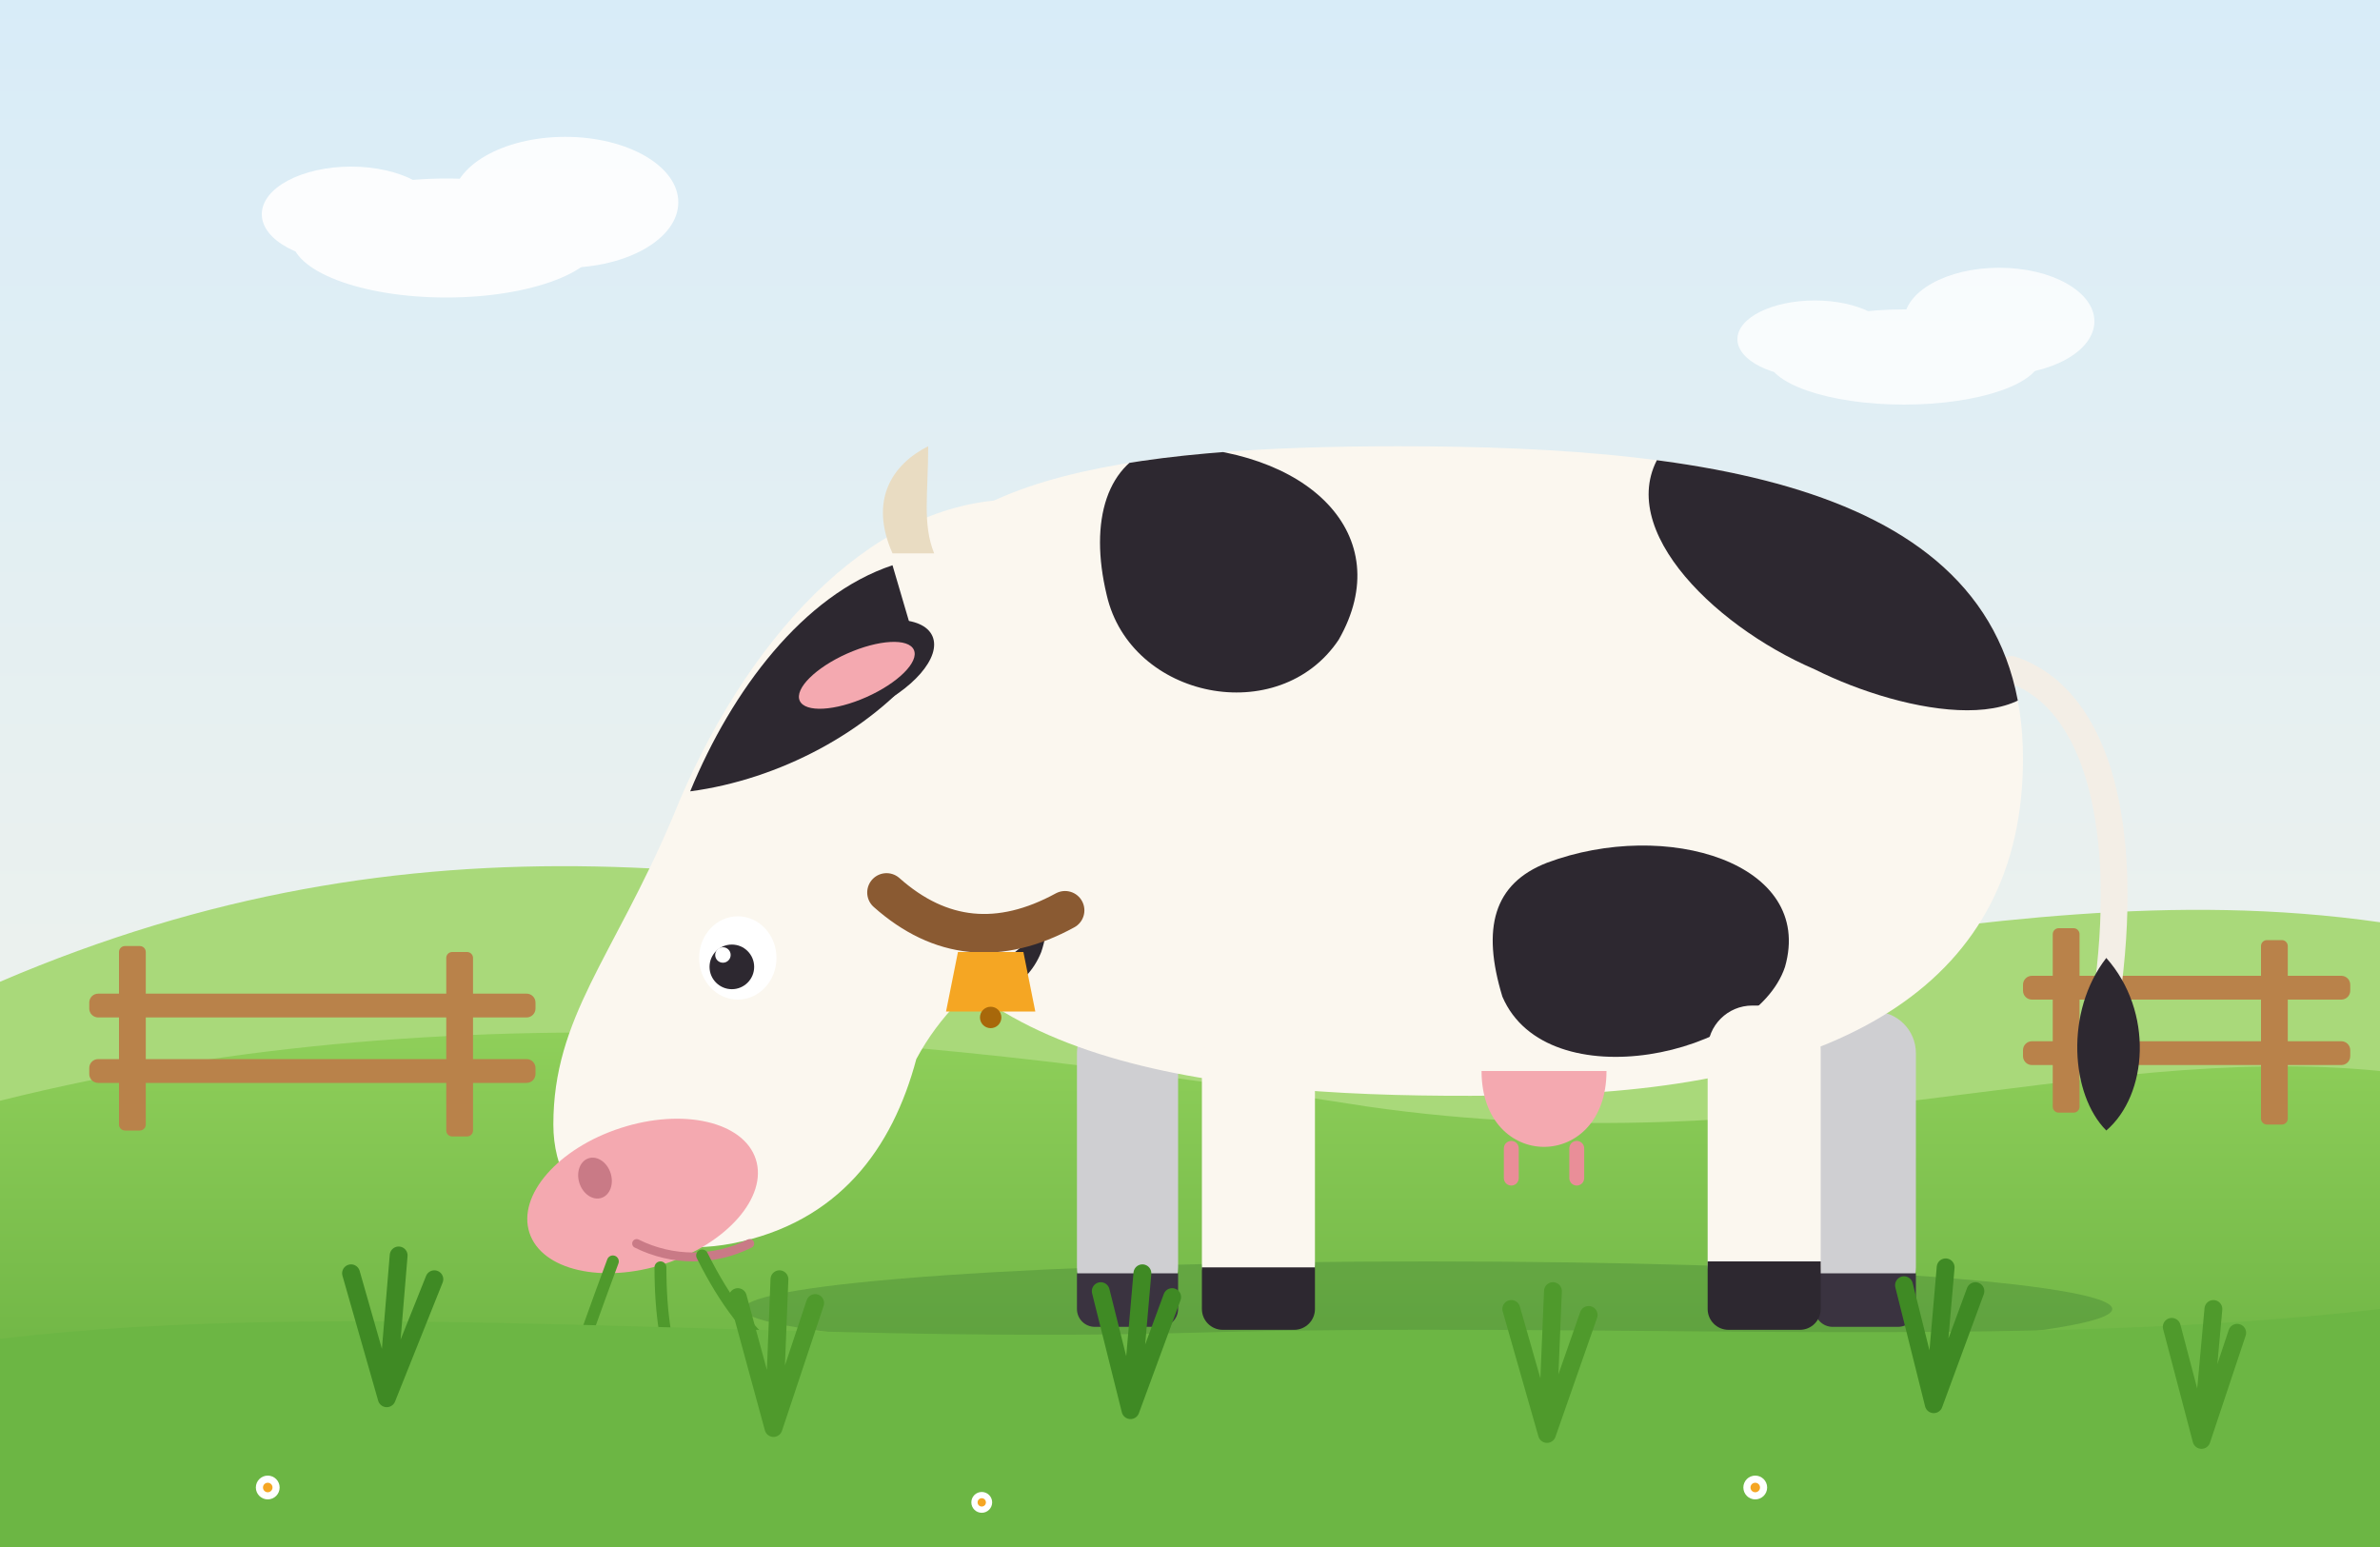
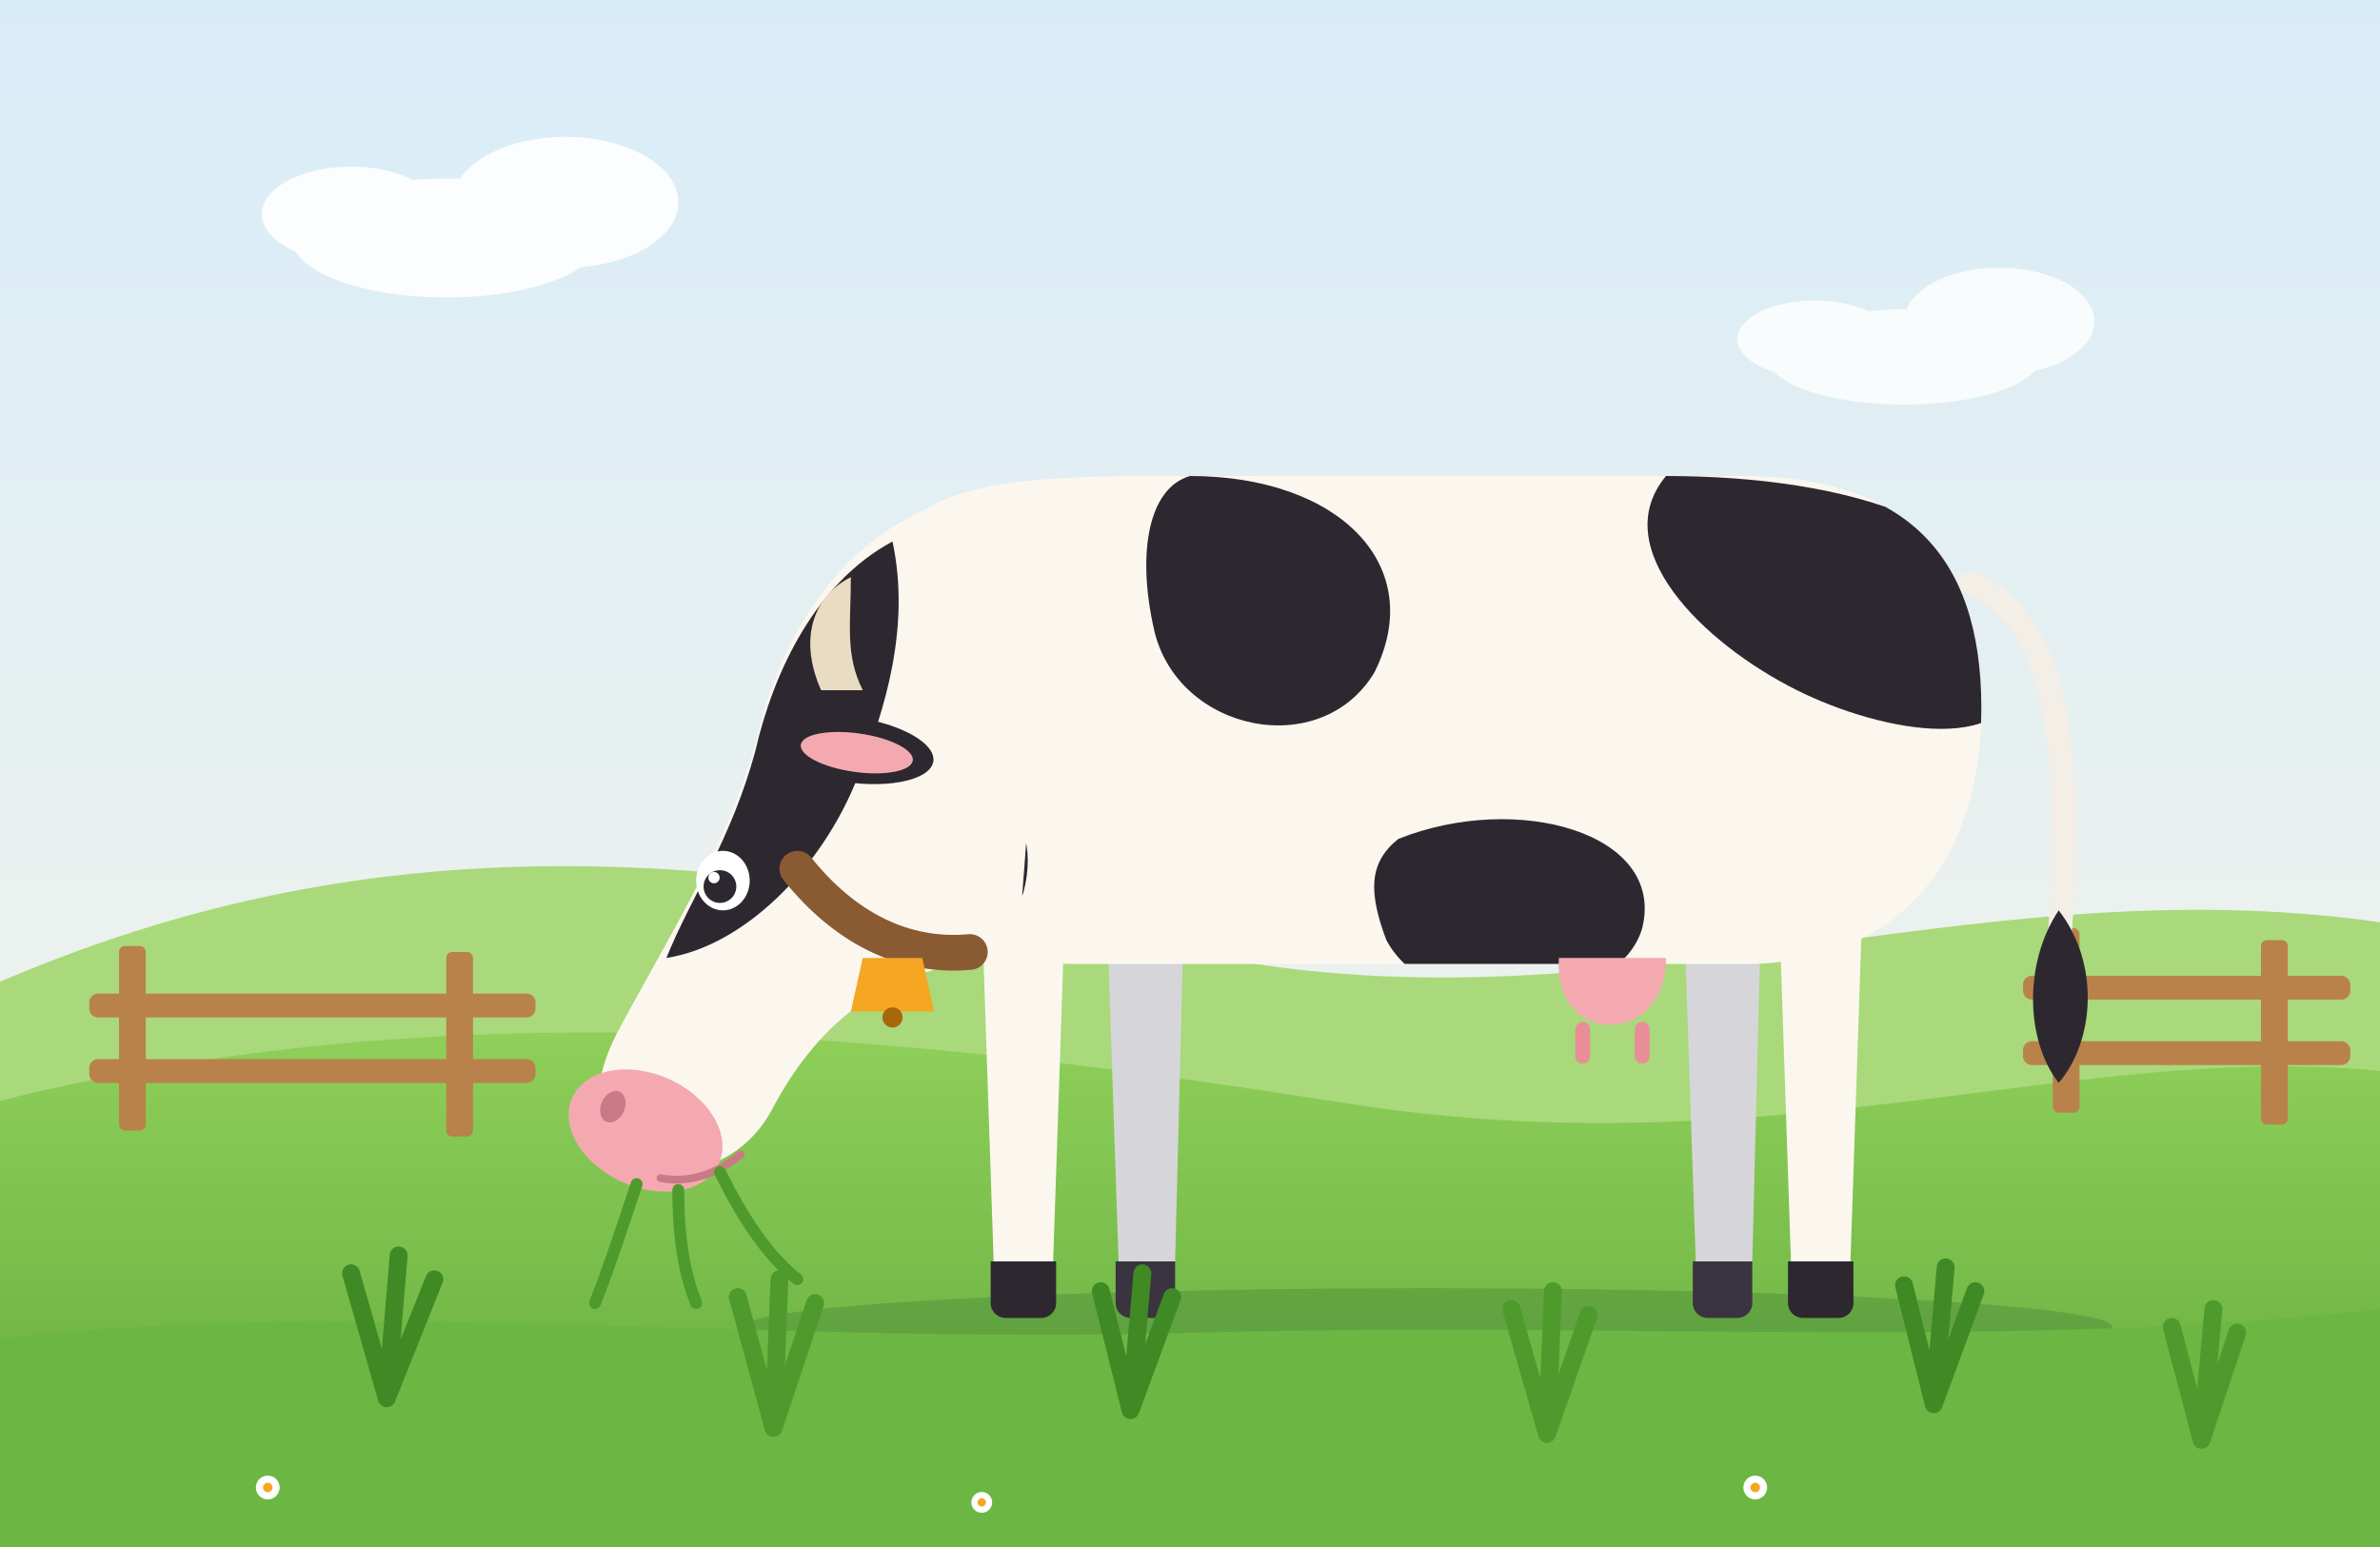
<svg xmlns="http://www.w3.org/2000/svg" viewBox="0 0 800 520" role="img" aria-label="A cow grazing on a green pasture">
  <defs>
    <linearGradient id="sky" x1="0" y1="0" x2="0" y2="1">
      <stop offset="0" stop-color="#d8ecf8" />
      <stop offset="1" stop-color="#f7f4e8" />
    </linearGradient>
    <linearGradient id="field" x1="0" y1="0" x2="0" y2="1">
      <stop offset="0" stop-color="#8fcf5a" />
      <stop offset="1" stop-color="#5fa83a" />
    </linearGradient>
    <clipPath id="bodyClip">
-       <path d="M300 215 C300 160 380 150 470 150 C580 150 680 165 680 255 C680 330 620 365 520 368 C430 370 330 365 300 300 Z" />
+       <path d="M300 192 C300 166 330 160 385 160 L585 160 C640 160 666 186 666 238 C666 288 640 322 590 324 L360 324 C322 324 300 302 300 262 Z" />
    </clipPath>
  </defs>
  <style>
    .cloud { animation: drift 28s linear infinite; }
    .cloud.slow { animation-duration: 42s; animation-delay: -12s; }
    @keyframes drift { from { transform: translateX(-60px); } to { transform: translateX(60px); } }

-     .head { transform-box: view-box; transform-origin: 330px 215px; animation: graze 3.2s ease-in-out infinite; }
+     .head { transform-box: view-box; transform-origin: 340px 200px; animation: graze 3.2s ease-in-out infinite; }
    @keyframes graze {
      0%, 100% { transform: rotate(0deg); }
      25% { transform: rotate(4deg); }
      55% { transform: rotate(-2deg); }
    }
    .chew { animation: chew 0.55s ease-in-out infinite; }
    @keyframes chew { 0%, 100% { transform: translateY(0); } 50% { transform: translateY(3.5px); } }

    .mouthGrass { transform-box: fill-box; transform-origin: 50% 100%; animation: munch 0.55s ease-in-out infinite; }
    @keyframes munch { 0%, 100% { transform: rotate(-6deg) scaleY(1); } 50% { transform: rotate(6deg) scaleY(0.82); } }

-     .tail { transform-box: view-box; transform-origin: 676px 225px; animation: swish 2.4s ease-in-out infinite; }
+     .tail { transform-box: view-box; transform-origin: 662px 196px; animation: swish 2.4s ease-in-out infinite; }
    @keyframes swish { 0%, 100% { transform: rotate(7deg); } 50% { transform: rotate(-9deg); } }

-     .ear { transform-box: fill-box; transform-origin: 100% 50%; animation: flick 4.2s ease-in-out infinite; }
-     @keyframes flick { 0%, 86%, 100% { transform: rotate(0deg); } 90% { transform: rotate(-16deg); } 94% { transform: rotate(4deg); } }
+     .ear { transform-box: fill-box; transform-origin: 0% 50%; animation: flick 4.2s ease-in-out infinite; }
+     @keyframes flick { 0%, 86%, 100% { transform: rotate(0deg); } 90% { transform: rotate(-18deg); } 94% { transform: rotate(4deg); } }

    .bell { transform-box: fill-box; transform-origin: 50% 0%; animation: ring 1.6s ease-in-out infinite; }
    @keyframes ring { 0%, 100% { transform: rotate(8deg); } 50% { transform: rotate(-8deg); } }

    .blink { transform-box: fill-box; transform-origin: 50% 50%; animation: blink 5s infinite; }
    @keyframes blink { 0%, 93%, 100% { transform: scaleY(1); } 96% { transform: scaleY(0.1); } }

    .tuft { transform-box: fill-box; transform-origin: 50% 100%; animation: sway 3s ease-in-out infinite; }
    .tuft:nth-of-type(2n) { animation-duration: 3.7s; animation-delay: -1s; }
    .tuft:nth-of-type(3n) { animation-duration: 2.6s; animation-delay: -1.8s; }
    @keyframes sway { 0%, 100% { transform: skewX(-4deg); } 50% { transform: skewX(4deg); } }

-     .breathe { transform-box: view-box; transform-origin: 490px 360px; animation: breathe 3.2s ease-in-out infinite; }
+     .breathe { transform-box: view-box; transform-origin: 480px 324px; animation: breathe 3.2s ease-in-out infinite; }
    @keyframes breathe { 0%, 100% { transform: scaleY(1); } 50% { transform: scaleY(1.012); } }

    @media (prefers-reduced-motion: reduce) {
      * { animation: none !important; }
    }
  </style>
  <rect width="800" height="520" fill="url(#sky)" />
  <g class="cloud" fill="#fff" opacity="0.9">
    <ellipse cx="150" cy="80" rx="52" ry="20" />
    <ellipse cx="190" cy="68" rx="38" ry="22" />
    <ellipse cx="118" cy="72" rx="30" ry="16" />
  </g>
  <g class="cloud slow" fill="#fff" opacity="0.8">
    <ellipse cx="640" cy="120" rx="46" ry="16" />
    <ellipse cx="672" cy="108" rx="32" ry="18" />
    <ellipse cx="610" cy="114" rx="26" ry="13" />
  </g>
  <path d="M0 330 C140 270 260 290 400 320 C540 350 660 290 800 310 L800 520 L0 520 Z" fill="#a9d97a" />
  <path d="M0 370 C160 330 320 350 460 372 C600 392 700 350 800 360 L800 520 L0 520 Z" fill="url(#field)" />
  <g fill="#b9824a">
    <rect x="40" y="318" width="9" height="62" rx="2" />
    <rect x="150" y="320" width="9" height="62" rx="2" />
    <rect x="690" y="312" width="9" height="62" rx="2" />
    <rect x="760" y="316" width="9" height="62" rx="2" />
    <rect x="30" y="334" width="150" height="8" rx="3" />
    <rect x="30" y="356" width="150" height="8" rx="3" />
    <rect x="680" y="328" width="110" height="8" rx="3" />
    <rect x="680" y="350" width="110" height="8" rx="3" />
  </g>
-   <ellipse cx="480" cy="440" rx="230" ry="16" fill="#2f6b2a" opacity="0.28" />
-   <g fill="#cfcfd2">
-     <rect x="362" y="340" width="34" height="100" rx="14" />
-     <rect x="610" y="340" width="34" height="100" rx="14" />
+   <ellipse cx="480" cy="446" rx="230" ry="13" fill="#2f6b2a" opacity="0.28" />
+   <g fill="#d6d6da">
+     <path d="M372 305 L398 305 L395 424 L376 424 Z" />
+     <path d="M566 305 L592 305 L589 424 L570 424 Z" />
  </g>
  <g fill="#3a3340">
-     <path d="M362 428 h34 v12 a6 6 0 0 1 -6 6 h-22 a6 6 0 0 1 -6 -6 z" />
-     <path d="M610 428 h34 v12 a6 6 0 0 1 -6 6 h-22 a6 6 0 0 1 -6 -6 z" />
+     <path d="M375 424 h20 v14 a5 5 0 0 1 -5 5 h-10 a5 5 0 0 1 -5 -5 z" />
+     <path d="M569 424 h20 v14 a5 5 0 0 1 -5 5 h-10 a5 5 0 0 1 -5 -5 z" />
  </g>
  <g class="tail">
-     <path d="M676 225 C706 235 716 280 708 336" fill="none" stroke="#f3eee6" stroke-width="9" stroke-linecap="round" />
-     <path d="M708 322 C694 340 696 368 708 380 C722 368 724 340 708 322 Z" fill="#2d2830" />
+     <path d="M662 196 C690 206 698 250 692 318" fill="none" stroke="#f3eee6" stroke-width="8" stroke-linecap="round" />
+     <path d="M692 306 C680 324 681 350 692 364 C704 350 706 324 692 306 Z" fill="#2d2830" />
  </g>
  <g class="breathe">
-     <path d="M300 215 C300 160 380 150 470 150 C580 150 680 165 680 255 C680 330 620 365 520 368 C430 370 330 365 300 300 Z" fill="#fbf7ef" />
+     <path d="M300 192 C300 166 330 160 385 160 L585 160 C640 160 666 186 666 238 C666 288 640 322 590 324 L360 324 C322 324 300 302 300 262 Z" fill="#fbf7ef" />
    <g clip-path="url(#bodyClip)" fill="#2d2830">
-       <path d="M390 150 C440 150 470 180 450 215 C430 245 380 235 372 200 C366 175 372 155 390 150 Z" />
-       <path d="M560 150 C620 150 690 170 690 215 C690 250 640 240 610 225 C575 210 540 175 560 150 Z" />
-       <path d="M520 290 C560 275 610 290 600 325 C590 355 520 370 505 335 C498 312 502 297 520 290 Z" />
-       <path d="M300 280 C330 270 360 290 350 320 C340 345 300 340 296 310 Z" />
+       <path d="M400 160 C450 160 480 190 462 226 C444 256 396 246 388 212 C382 186 386 164 400 160 Z" />
+       <path d="M560 160 C620 160 680 176 680 222 C680 256 632 246 604 232 C572 216 540 184 560 160 Z" />
+       <path d="M470 282 C510 266 560 280 552 312 C544 340 482 346 466 316 C460 300 460 290 470 282 Z" />
+       <path d="M296 262 C326 252 352 270 344 300 C336 322 298 318 294 290 Z" />
    </g>
-     <path d="M498 360 C498 394 540 394 540 360 Z" fill="#f4a9b0" />
-     <path d="M508 386 v10 M530 386 v10" stroke="#e98e98" stroke-width="5" stroke-linecap="round" />
+     <path d="M524 322 C522 352 560 352 560 322 Z" fill="#f4a9b0" />
+     <path d="M532 346 v9 M552 346 v9" stroke="#e98e98" stroke-width="5" stroke-linecap="round" />
  </g>
  <g fill="#fbf7ef">
-     <rect x="404" y="342" width="38" height="98" rx="15" />
-     <rect x="574" y="338" width="38" height="102" rx="15" />
+     <path d="M330 305 L358 305 L354 424 L334 424 Z" />
+     <path d="M598 305 L626 305 L622 424 L602 424 Z" />
  </g>
  <g fill="#2d2830">
-     <path d="M404 426 h38 v14 a7 7 0 0 1 -7 7 h-24 a7 7 0 0 1 -7 -7 z" />
-     <path d="M574 424 h38 v16 a7 7 0 0 1 -7 7 h-24 a7 7 0 0 1 -7 -7 z" />
+     <path d="M333 424 h22 v14 a5 5 0 0 1 -5 5 h-12 a5 5 0 0 1 -5 -5 z" />
+     <path d="M601 424 h22 v14 a5 5 0 0 1 -5 5 h-12 a5 5 0 0 1 -5 -5 z" />
  </g>
  <g class="head">
-     <path d="M338 168 C292 170 250 215 226 275 C206 322 186 342 186 378 C186 408 214 424 246 418 C282 411 300 386 308 356 C324 326 352 318 364 296 L366 180 Z" fill="#fbf7ef" />
-     <path d="M300 190 C270 200 246 232 232 266 C262 262 292 246 310 224 Z" fill="#2d2830" />
-     <path d="M300 186 C292 168 300 156 312 150 C312 166 310 176 314 186 Z" fill="#e9dcc2" />
+     <path d="M340 164 C292 168 264 205 254 250 C244 285 224 316 207 348 C198 366 198 386 214 392 C234 398 252 388 260 372 C274 346 292 332 314 326 L342 322 L352 190 Z" fill="#fbf7ef" />
+     <path d="M300 182 C274 196 260 226 254 252 C246 282 232 302 224 322 C250 318 276 292 288 262 C298 238 306 210 300 182 Z" fill="#2d2830" />
+     <path d="M276 232 C268 214 274 200 286 194 C286 210 284 220 290 232 Z" fill="#e9dcc2" />
    <g class="ear">
-       <ellipse cx="286" cy="226" rx="30" ry="14" transform="rotate(-24 286 226)" fill="#2d2830" />
-       <ellipse cx="288" cy="227" rx="21" ry="8" transform="rotate(-24 288 227)" fill="#f4a9b0" />
+       <ellipse cx="286" cy="252" rx="28" ry="11" transform="rotate(8 286 252)" fill="#2d2830" />
+       <ellipse cx="288" cy="253" rx="19" ry="6.5" transform="rotate(8 288 253)" fill="#f4a9b0" />
    </g>
    <g class="blink">
-       <ellipse cx="248" cy="322" rx="13" ry="14" fill="#fff" />
-       <circle cx="246" cy="325" r="7.5" fill="#2d2830" />
-       <circle cx="243" cy="321" r="2.6" fill="#fff" />
+       <ellipse cx="243" cy="296" rx="9" ry="10" fill="#fff" />
+       <circle cx="242" cy="298" r="5.5" fill="#2d2830" />
+       <circle cx="240" cy="295" r="1.9" fill="#fff" />
    </g>
-     <path d="M298 300 C316 316 336 318 358 306" fill="none" stroke="#8a5a32" stroke-width="13" stroke-linecap="round" />
+     <path d="M268 292 C284 312 304 322 326 320" fill="none" stroke="#8a5a32" stroke-width="12" stroke-linecap="round" />
    <g class="bell">
-       <path d="M322 320 h22 l4 20 h-30 z" fill="#f5a623" />
-       <circle cx="333" cy="342" r="3.6" fill="#a8680a" />
+       <path d="M290 322 h20 l4 18 h-28 z" fill="#f5a623" />
+       <circle cx="300" cy="342" r="3.4" fill="#a8680a" />
    </g>
    <g class="chew">
-       <ellipse cx="216" cy="402" rx="40" ry="24" transform="rotate(-18 216 402)" fill="#f4a9b0" />
-       <ellipse cx="200" cy="396" rx="5.5" ry="7" transform="rotate(-18 200 396)" fill="#c97a86" />
-       <path d="M214 418 C226 424 240 424 252 418" fill="none" stroke="#c97a86" stroke-width="3" stroke-linecap="round" />
+       <ellipse cx="217" cy="380" rx="27" ry="19" transform="rotate(24 217 380)" fill="#f4a9b0" />
+       <ellipse cx="206" cy="372" rx="4" ry="5.5" transform="rotate(24 206 372)" fill="#c97a86" />
+       <path d="M222 396 C232 398 242 394 249 388" fill="none" stroke="#c97a86" stroke-width="2.6" stroke-linecap="round" />
    </g>
    <g class="mouthGrass" stroke="#4f9a2c" stroke-width="4" stroke-linecap="round" fill="none">
-       <path d="M206 424 C200 440 196 452 192 462" />
-       <path d="M222 426 C222 442 224 454 228 464" />
-       <path d="M236 422 C244 438 252 448 262 456" />
+       <path d="M214 398 C208 416 204 428 200 438" />
+       <path d="M228 400 C228 416 230 428 234 438" />
+       <path d="M242 394 C250 410 258 422 268 430" />
    </g>
  </g>
  <path d="M0 450 C120 436 260 452 400 448 C540 444 680 454 800 440 L800 520 L0 520 Z" fill="#6cb644" />
  <g stroke-linecap="round" fill="none">
    <g class="tuft" stroke="#3f8a24" stroke-width="6">
      <path d="M130 470 l-12 -42 M130 470 l4 -48 M130 470 l16 -40" />
    </g>
    <g class="tuft" stroke="#4f9a2c" stroke-width="6">
      <path d="M260 480 l-12 -44 M260 480 l2 -50 M260 480 l14 -42" />
    </g>
    <g class="tuft" stroke="#3f8a24" stroke-width="6">
      <path d="M380 474 l-10 -40 M380 474 l4 -46 M380 474 l14 -38" />
    </g>
    <g class="tuft" stroke="#4f9a2c" stroke-width="6">
      <path d="M520 482 l-12 -42 M520 482 l2 -48 M520 482 l14 -40" />
    </g>
    <g class="tuft" stroke="#3f8a24" stroke-width="6">
      <path d="M650 472 l-10 -40 M650 472 l4 -46 M650 472 l14 -38" />
    </g>
    <g class="tuft" stroke="#4f9a2c" stroke-width="6">
      <path d="M740 484 l-10 -38 M740 484 l4 -44 M740 484 l12 -36" />
    </g>
  </g>
  <g fill="#fff">
    <circle cx="90" cy="500" r="4" />
    <circle cx="330" cy="505" r="3.5" />
    <circle cx="590" cy="500" r="4" />
  </g>
  <g fill="#f5a623">
    <circle cx="90" cy="500" r="1.6" />
    <circle cx="330" cy="505" r="1.4" />
    <circle cx="590" cy="500" r="1.6" />
  </g>
</svg>
